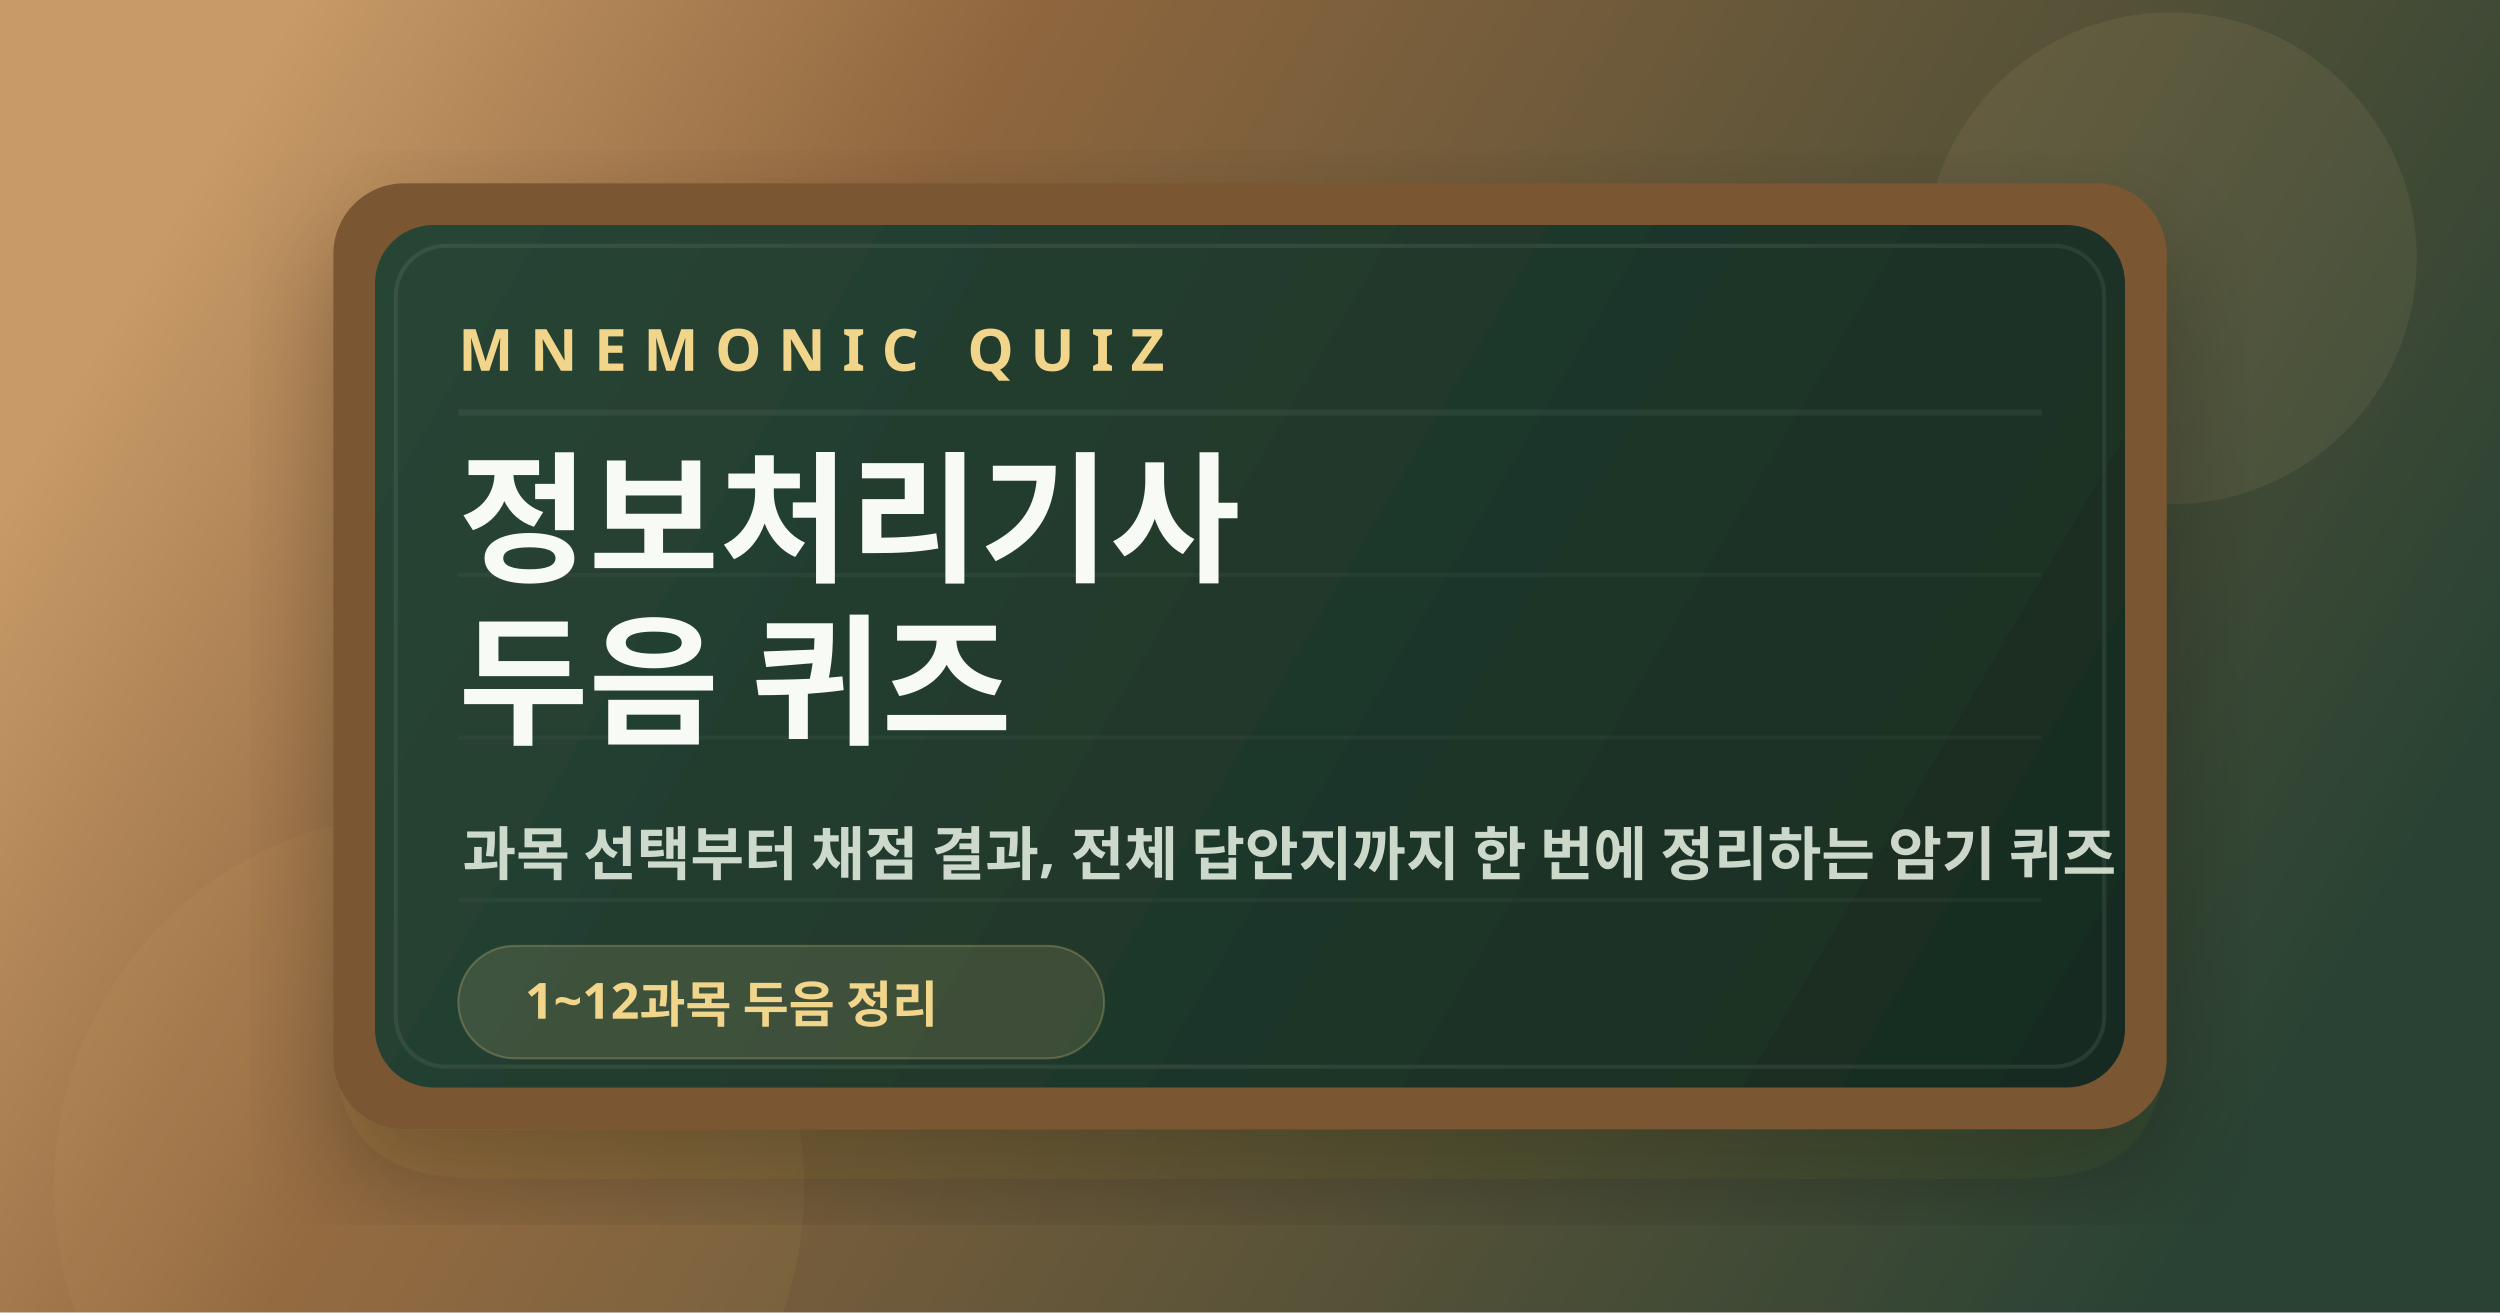
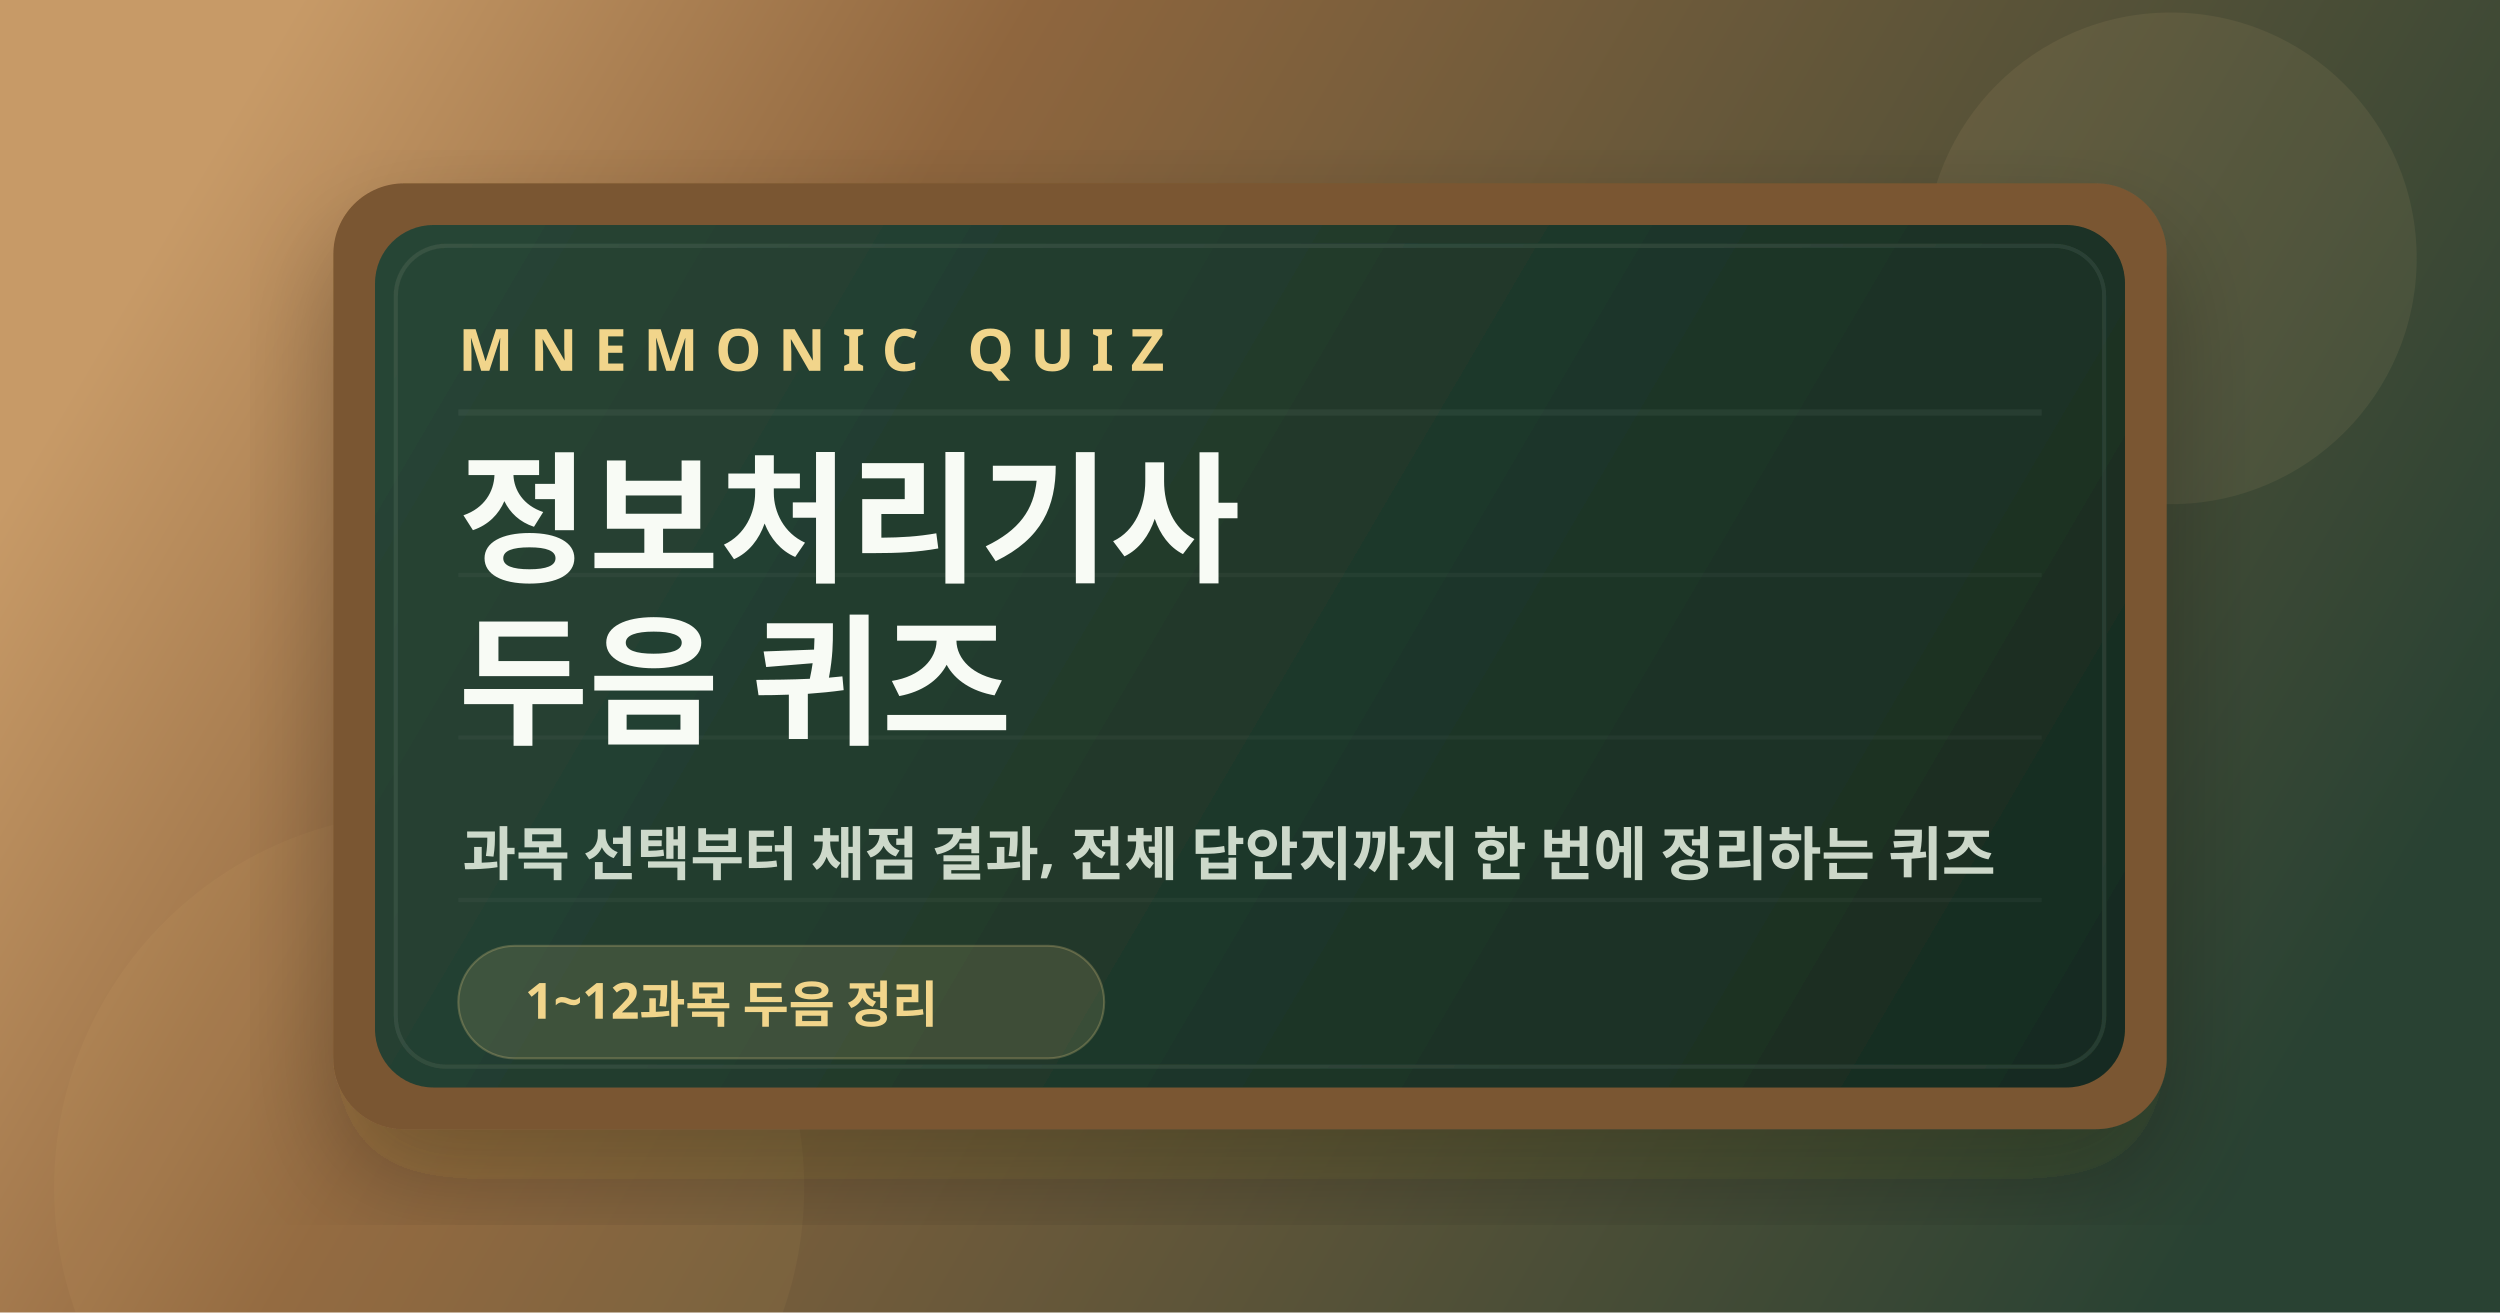
<svg xmlns="http://www.w3.org/2000/svg" width="1200" height="630" viewBox="0 0 1200 630" fill="none">
  <defs>
    <linearGradient id="bg" x1="120" y1="40" x2="1060" y2="590" gradientUnits="userSpaceOnUse">
      <stop stop-color="#C79A67" />
      <stop offset="0.28" stop-color="#8F663E" />
      <stop offset="1" stop-color="#294233" />
    </linearGradient>
    <linearGradient id="board" x1="210" y1="92" x2="970" y2="538" gradientUnits="userSpaceOnUse">
      <stop stop-color="#284535" />
      <stop offset="1" stop-color="#182C21" />
    </linearGradient>
    <filter id="shadow" x="120" y="48" width="960" height="540" filterUnits="userSpaceOnUse" color-interpolation-filters="sRGB">
      <feDropShadow dx="0" dy="24" stdDeviation="26" flood-color="#22170D" flood-opacity="0.28" />
    </filter>
  </defs>
  <rect width="1200" height="630" fill="url(#bg)" />
  <circle cx="1042" cy="124" r="118" fill="#F0D38A" fill-opacity="0.08" />
  <circle cx="206" cy="570" r="180" fill="#F0D38A" fill-opacity="0.05" />
  <g filter="url(#shadow)">
    <rect x="160" y="88" width="880" height="454" rx="34" fill="#7A5633" />
    <rect x="180" y="108" width="840" height="414" rx="28" fill="url(#board)" />
    <rect x="190" y="118" width="820" height="394" rx="24" stroke="#E8F0E4" stroke-opacity="0.08" stroke-width="2" />
  </g>
  <path d="M220 198H980" stroke="#E8F0E4" stroke-opacity="0.06" stroke-width="3" />
  <path d="M220 276H980" stroke="#E8F0E4" stroke-opacity="0.04" stroke-width="2" />
  <path d="M220 354H980" stroke="#E8F0E4" stroke-opacity="0.04" stroke-width="2" />
  <path d="M220 432H980" stroke="#E8F0E4" stroke-opacity="0.04" stroke-width="2" />
  <text x="220" y="178" fill="#F1D58B" font-size="28" font-family="Pretendard, Noto Sans KR, sans-serif" font-weight="800" letter-spacing="8">MNEMONIC QUIZ</text>
  <text x="220" y="274" fill="#F8FBF5" font-size="68" font-family="Pretendard, Noto Sans KR, sans-serif" font-weight="900">정보처리기사</text>
  <text x="220" y="352" fill="#F8FBF5" font-size="68" font-family="Pretendard, Noto Sans KR, sans-serif" font-weight="900">두음 퀴즈</text>
-   <text x="222" y="420" fill="#E4EEE0" fill-opacity="0.88" font-size="28" font-family="Pretendard, Noto Sans KR, sans-serif" font-weight="600">과목 선택부터 채점 결과, 전체 답안지까지 한 번에 정리하는 암기 퀴즈</text>
+   <text x="222" y="420" fill="#E4EEE0" fill-opacity="0.88" font-size="28" font-family="Pretendard, Noto Sans KR, sans-serif" font-weight="600">과목 선택부터 채점 결과, 전체 답안지까지 한 번에 정리하는 퀴즈</text>
  <rect x="220" y="454" width="310" height="54" rx="27" fill="#F1D58B" fill-opacity="0.14" stroke="#F1D58B" stroke-opacity="0.24" />
  <text x="252" y="489" fill="#F1D58B" font-size="24" font-family="Pretendard, Noto Sans KR, sans-serif" font-weight="800">1~12과목 두음 정리</text>
</svg>
